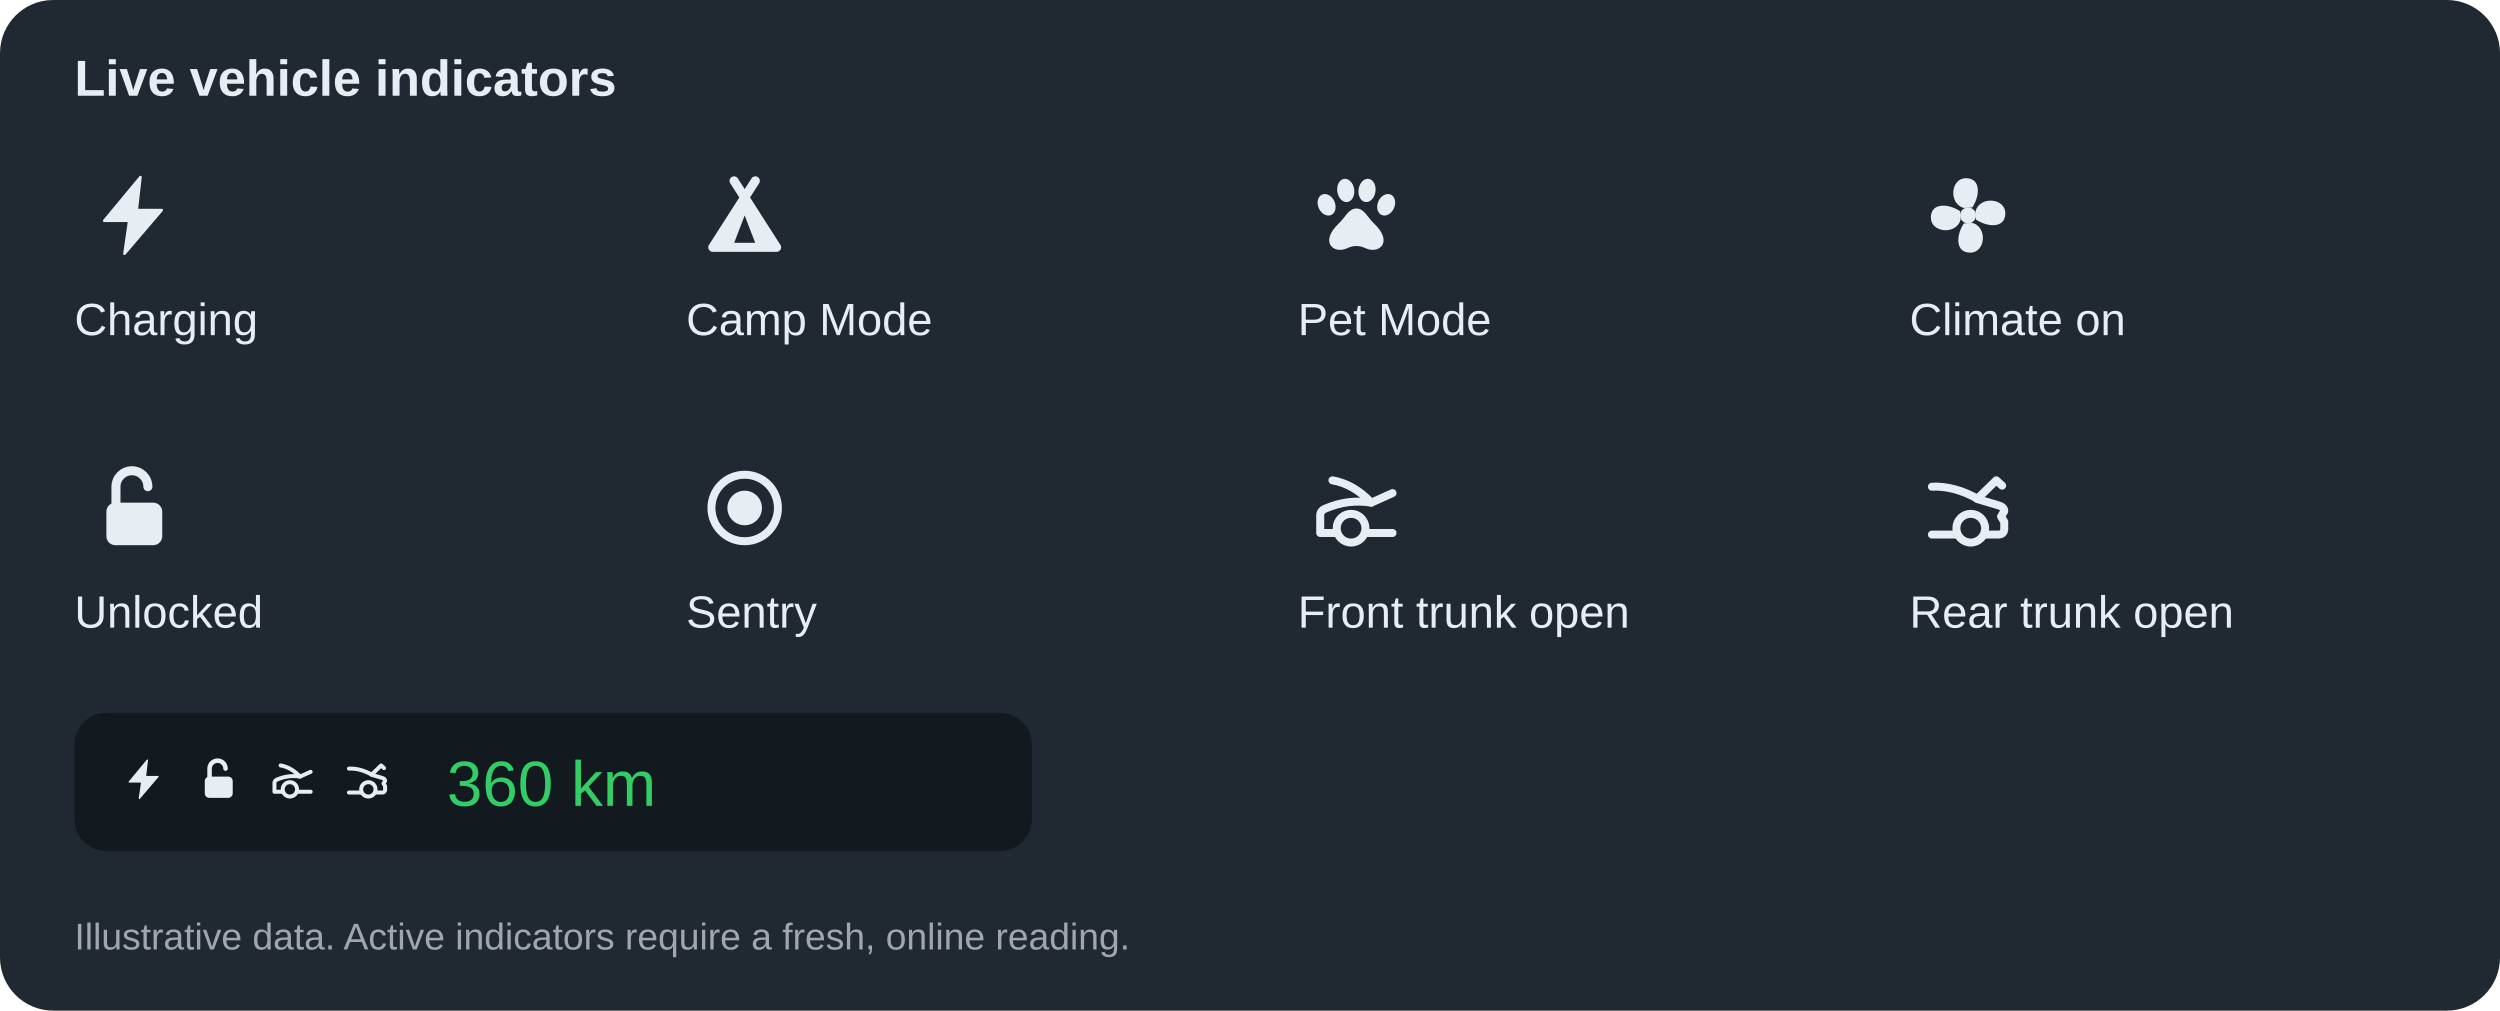
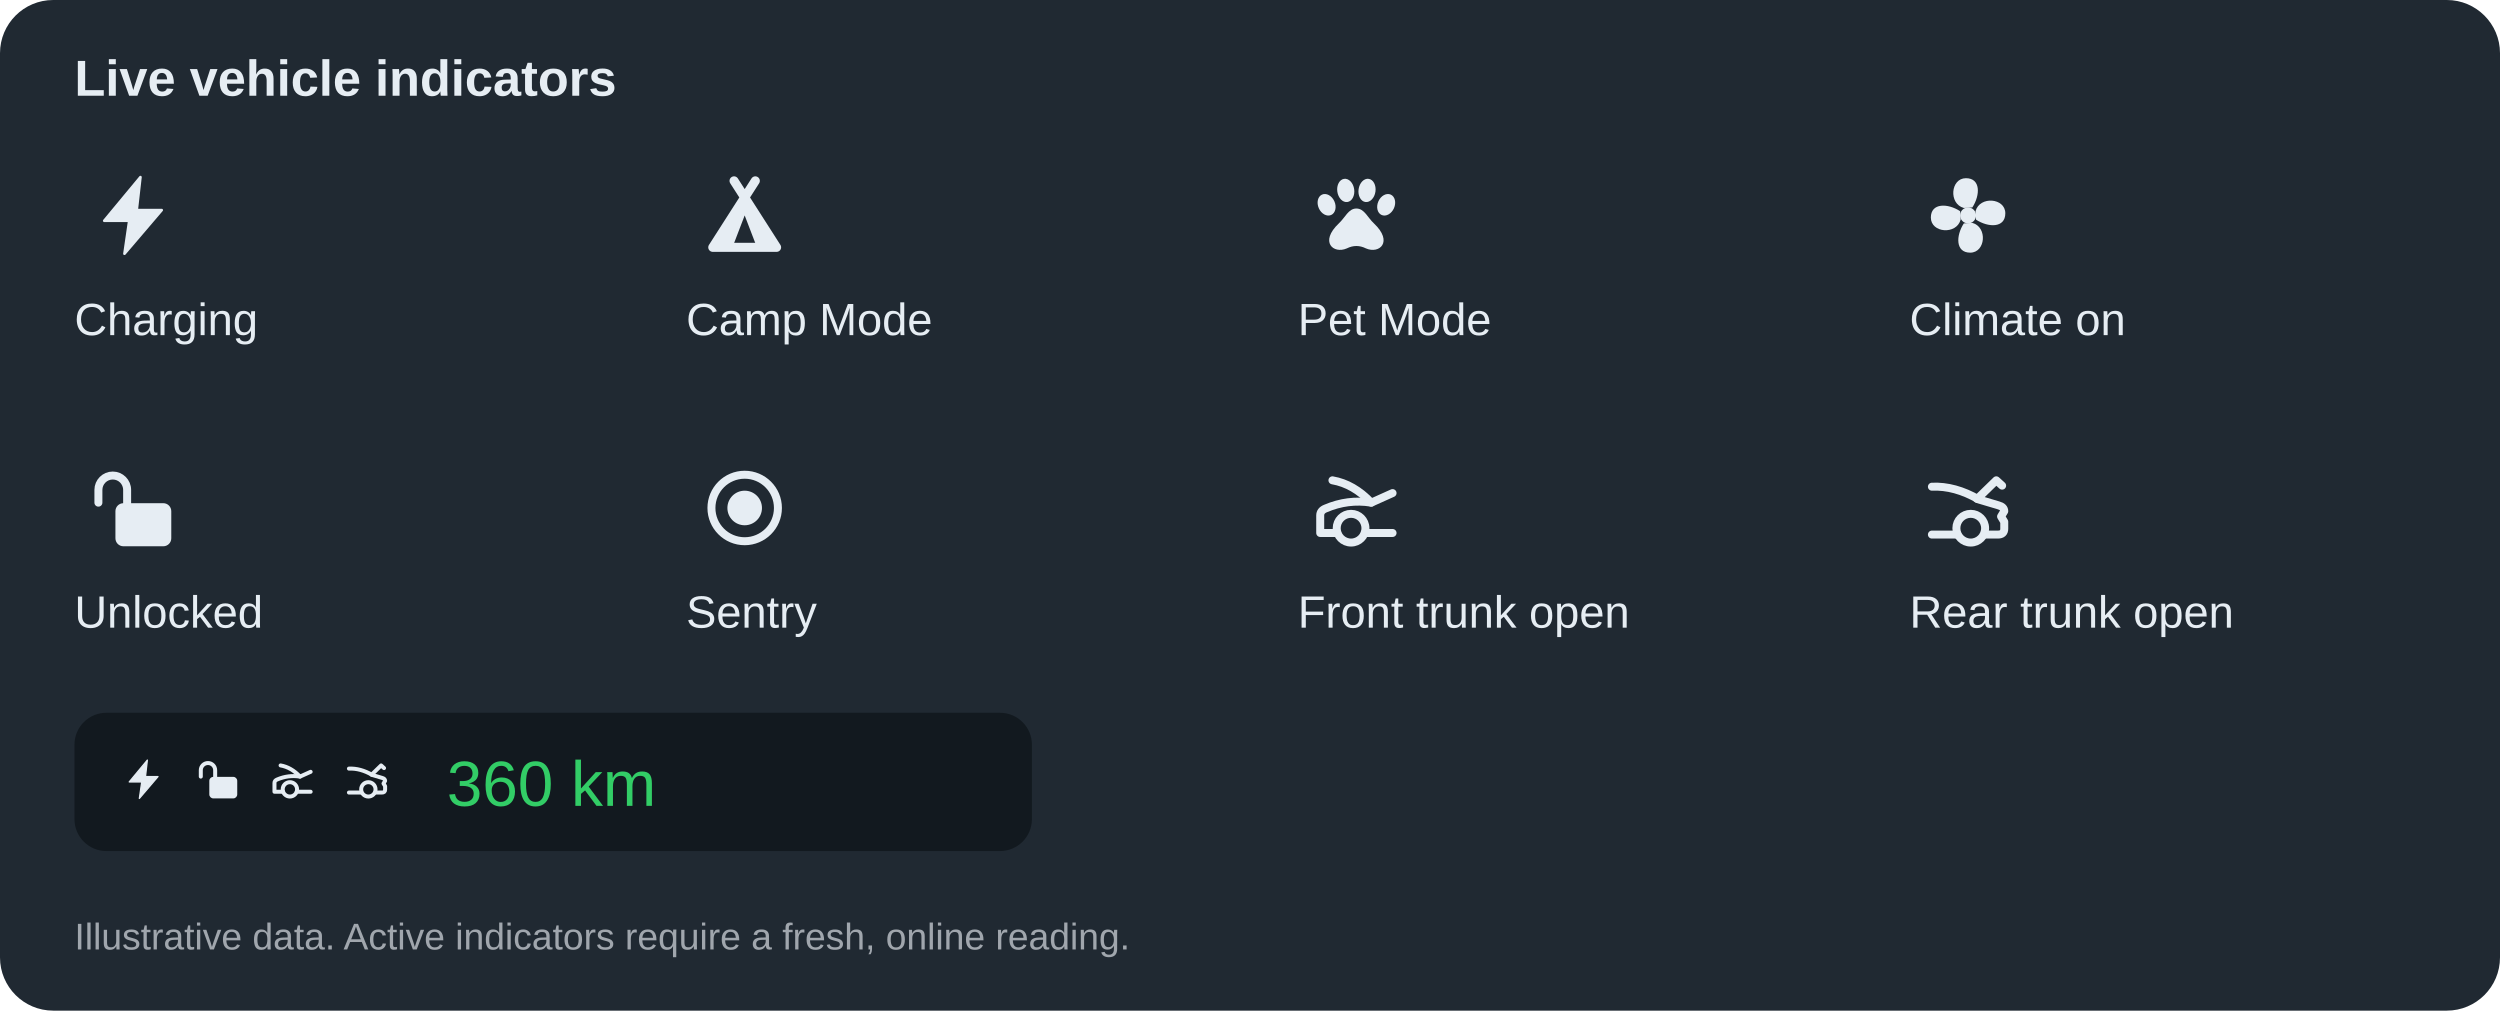
<svg xmlns="http://www.w3.org/2000/svg" width="940" height="380" viewBox="0 0 940 380">
  <rect width="940" height="380" rx="20" fill="#202932" />
  <g font-family="Arial, sans-serif" fill="#e6edf3">
    <text x="28" y="36" font-size="19" font-weight="bold">Live vehicle indicators</text>
    <g transform="translate(34 65) scale(2)" fill="#e6edf3">
      <path d="M9.4 0.8 2.6 9h4.7l-.9 6.2L13.4 7H8.7Z" fill="#e6edf3" stroke="#e6edf3" stroke-width="0.5" stroke-linejoin="round" />
    </g>
    <text x="28" y="126" font-size="17">Charging</text>
    <g transform="translate(264 65) scale(2)" fill="#e6edf3">
      <path d="M6 1.5 14 14H2L10 1.5" fill="none" stroke="#e6edf3" stroke-width="1.7" stroke-linecap="round" stroke-linejoin="round" />
      <path d="M8 4 14 14H2Z M8 8 5.7 14h4.6Z" fill="#e6edf3" fill-rule="evenodd" />
    </g>
    <text x="258" y="126" font-size="17">Camp Mode</text>
    <g transform="translate(494 65) scale(2)" fill="#e6edf3">
      <ellipse cx="2.4" cy="6" rx="1.6" ry="2.1" transform="rotate(-24 2.4 6)" />
      <ellipse cx="6" cy="3.3" rx="1.6" ry="2.2" transform="rotate(-8 6 3.3)" />
      <ellipse cx="10" cy="3.3" rx="1.6" ry="2.2" transform="rotate(8 10 3.3)" />
      <ellipse cx="13.6" cy="6" rx="1.6" ry="2.1" transform="rotate(24 13.6 6)" />
      <path d="M8 6.7C6.5 6.7 5.9 8.4 4.7 9.5 1 13 3.7 15.3 6.2 14.2 7.4 13.6 8.6 13.6 9.8 14.2 12.3 15.3 15 13 11.3 9.5 10.1 8.4 9.5 6.7 8 6.7Z" />
    </g>
    <text x="488" y="126" font-size="17">Pet Mode</text>
    <g transform="translate(724 65) scale(2)" fill="#e6edf3">
      <path d="M7.2 6.6C4.3 5.8 4.7 1 7.6 1 10.4 1 10.3 4.2 8.8 6.5Z" />
      <path d="M7.2 6.6C4.3 5.8 4.7 1 7.6 1 10.4 1 10.3 4.2 8.8 6.5Z" transform="rotate(90 8 8)" />
      <path d="M7.2 6.6C4.3 5.8 4.7 1 7.6 1 10.4 1 10.3 4.2 8.8 6.5Z" transform="rotate(180 8 8)" />
      <path d="M7.2 6.6C4.3 5.8 4.7 1 7.6 1 10.4 1 10.3 4.2 8.8 6.5Z" transform="rotate(270 8 8)" />
      <circle cx="8" cy="8" r="1.5" />
    </g>
    <text x="718" y="126" font-size="17">Climate on</text>
    <g transform="translate(34 175) scale(2)" fill="#e6edf3">
-       <path d="M4.8 8V4a3 3 0 0 1 6 0" fill="none" stroke="#e6edf3" stroke-width="1.7" stroke-linecap="round" />
-       <rect x="3" y="7" width="10.5" height="8" rx="1.7" fill="#e6edf3" />
+       <path d="M1.5 7V4.6a2.7 2.7 0 0 1 5.4 0v3.2" fill="none" stroke="#e6edf3" stroke-width="1.5" stroke-linecap="round" />
+       <rect x="4.7" y="7.1" width="10.5" height="8.1" rx="1.5" fill="#e6edf3" />
    </g>
    <text x="28" y="236" font-size="17">Unlocked</text>
    <g transform="translate(264 175) scale(2)" fill="#e6edf3">
      <circle cx="8" cy="8" r="6.25" fill="none" stroke="#e6edf3" stroke-width="1.5" />
      <circle cx="8" cy="8" r="3.25" fill="#e6edf3" />
    </g>
    <text x="258" y="236" font-size="17">Sentry</text>
    <g transform="translate(494 175) scale(2)" fill="#e6edf3">
      <g fill="none" stroke="#e6edf3" stroke-width="1.5" stroke-linecap="round" stroke-linejoin="round">
        <path d="M14.8 5.2 10.8 7Q6.4 6.3 2.2 8.1 1.2 8.5 1.2 9.4v3.3h3.2M9.6 12.7h5.2" />
        <path d="M3.5 2.8Q7.5 3.5 10.8 7" />
        <circle cx="7" cy="11.8" r="2.7" />
      </g>
    </g>
    <text x="488" y="236" font-size="17">Front trunk open</text>
    <g transform="translate(724 175) scale(2)" fill="#e6edf3">
      <g fill="none" stroke="#e6edf3" stroke-width="1.5" stroke-linecap="round" stroke-linejoin="round">
        <path d="M1.2 4Q5.5 3.8 10 6.4l3.7 1.1q1.1.3 1.1 1.1l-.6 1 .6 1v1.3q0 1.1-1.2 1.1h-2.4M5.8 13H1.2" />
        <path d="m9.7 6.3 3.6-3.5 1.1 1" />
        <circle cx="8.5" cy="11.8" r="2.7" />
      </g>
    </g>
    <text x="718" y="236" font-size="17">Rear trunk open</text>
    <rect x="28" y="268" width="360" height="52" rx="12" fill="#12191f" />
    <g transform="translate(46 285)" fill="#e6edf3">
      <path d="M9.4 0.8 2.6 9h4.7l-.9 6.2L13.4 7H8.7Z" fill="#e6edf3" stroke="#e6edf3" stroke-width="0.5" stroke-linejoin="round" />
    </g>
    <g transform="translate(74 285)" fill="#e6edf3">
-       <path d="M4.8 8V4a3 3 0 0 1 6 0" fill="none" stroke="#e6edf3" stroke-width="1.7" stroke-linecap="round" />
-       <rect x="3" y="7" width="10.5" height="8" rx="1.7" fill="#e6edf3" />
+       <path d="M1.5 7V4.6a2.7 2.7 0 0 1 5.4 0v3.2" fill="none" stroke="#e6edf3" stroke-width="1.5" stroke-linecap="round" />
+       <rect x="4.7" y="7.1" width="10.5" height="8.1" rx="1.5" fill="#e6edf3" />
    </g>
    <g transform="translate(102 285)" fill="#e6edf3">
      <g fill="none" stroke="#e6edf3" stroke-width="1.5" stroke-linecap="round" stroke-linejoin="round">
        <path d="M14.8 5.2 10.8 7Q6.4 6.3 2.2 8.1 1.2 8.5 1.2 9.4v3.3h3.2M9.6 12.7h5.2" />
        <path d="M3.5 2.8Q7.5 3.5 10.8 7" />
        <circle cx="7" cy="11.8" r="2.7" />
      </g>
    </g>
    <g transform="translate(130 285)" fill="#e6edf3">
      <g fill="none" stroke="#e6edf3" stroke-width="1.5" stroke-linecap="round" stroke-linejoin="round">
        <path d="M1.2 4Q5.5 3.8 10 6.4l3.7 1.1q1.1.3 1.1 1.1l-.6 1 .6 1v1.3q0 1.1-1.2 1.1h-2.4M5.8 13H1.2" />
        <path d="m9.7 6.3 3.6-3.5 1.1 1" />
        <circle cx="8.5" cy="11.8" r="2.7" />
      </g>
    </g>
    <text x="168" y="303" fill="#32cd66" font-size="24">360 km</text>
    <text x="28" y="357" font-size="14" fill="#a0a6ad">Illustrative data. Active indicators require a fresh, online reading.</text>
  </g>
</svg>
